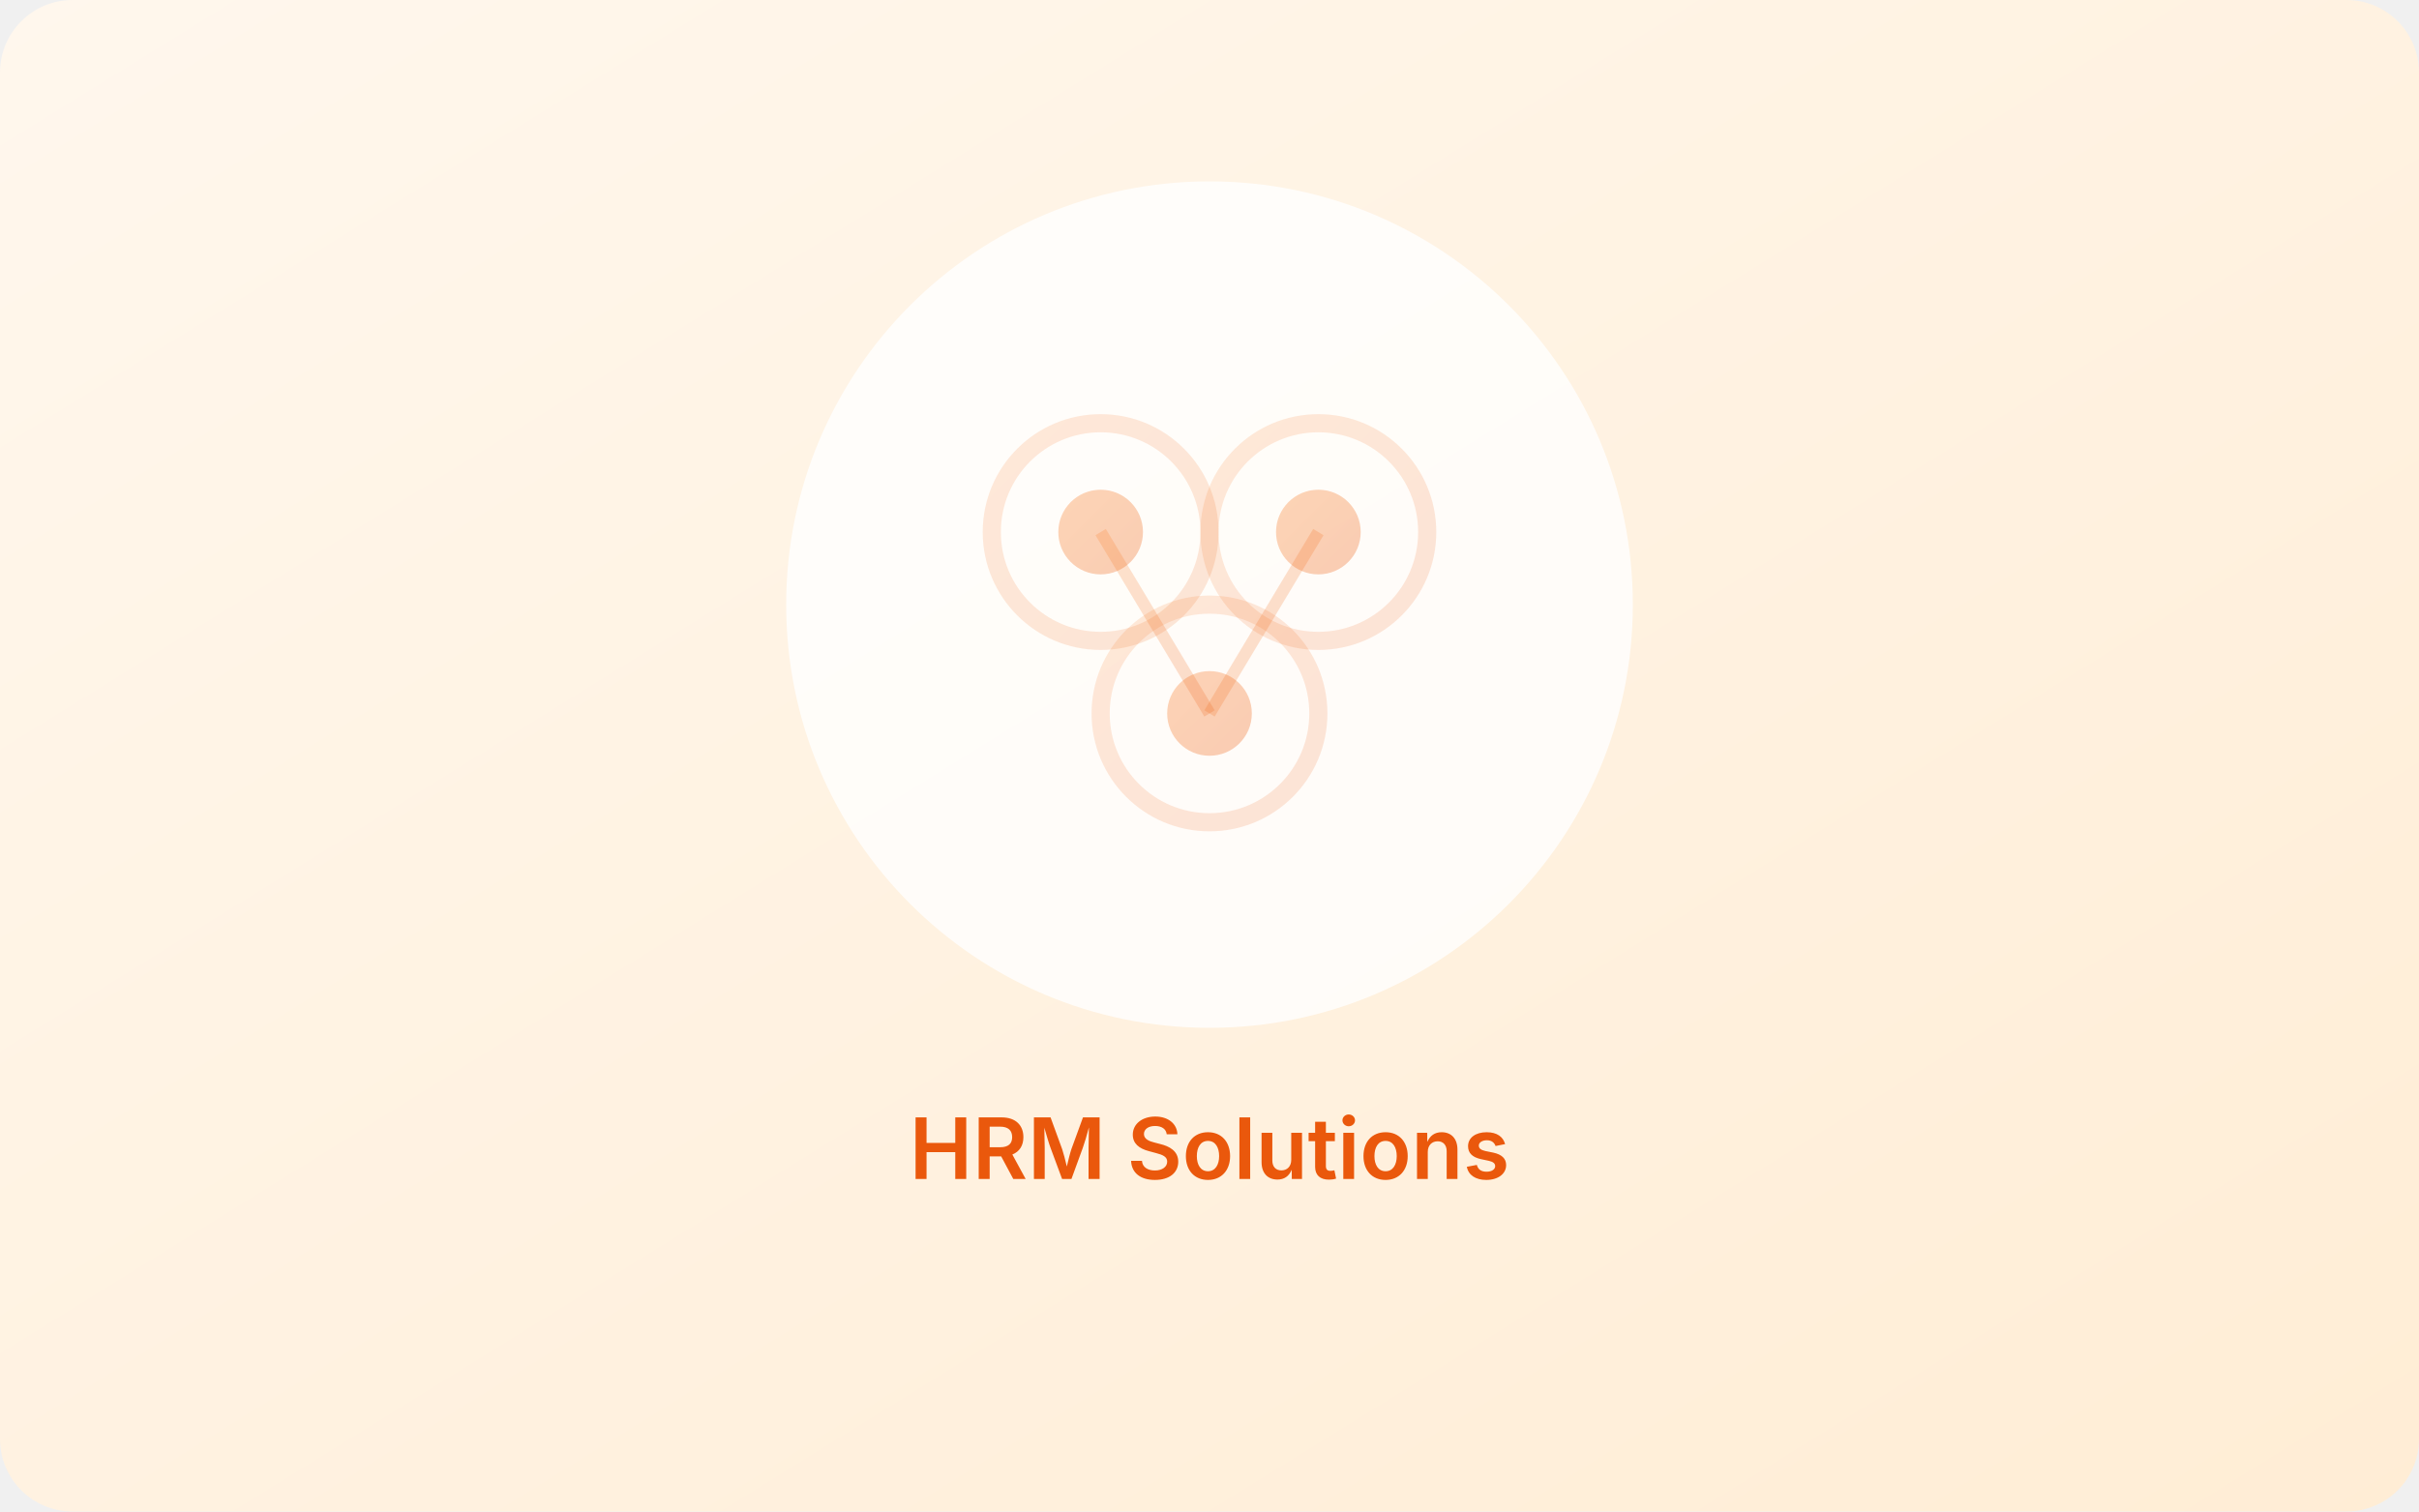
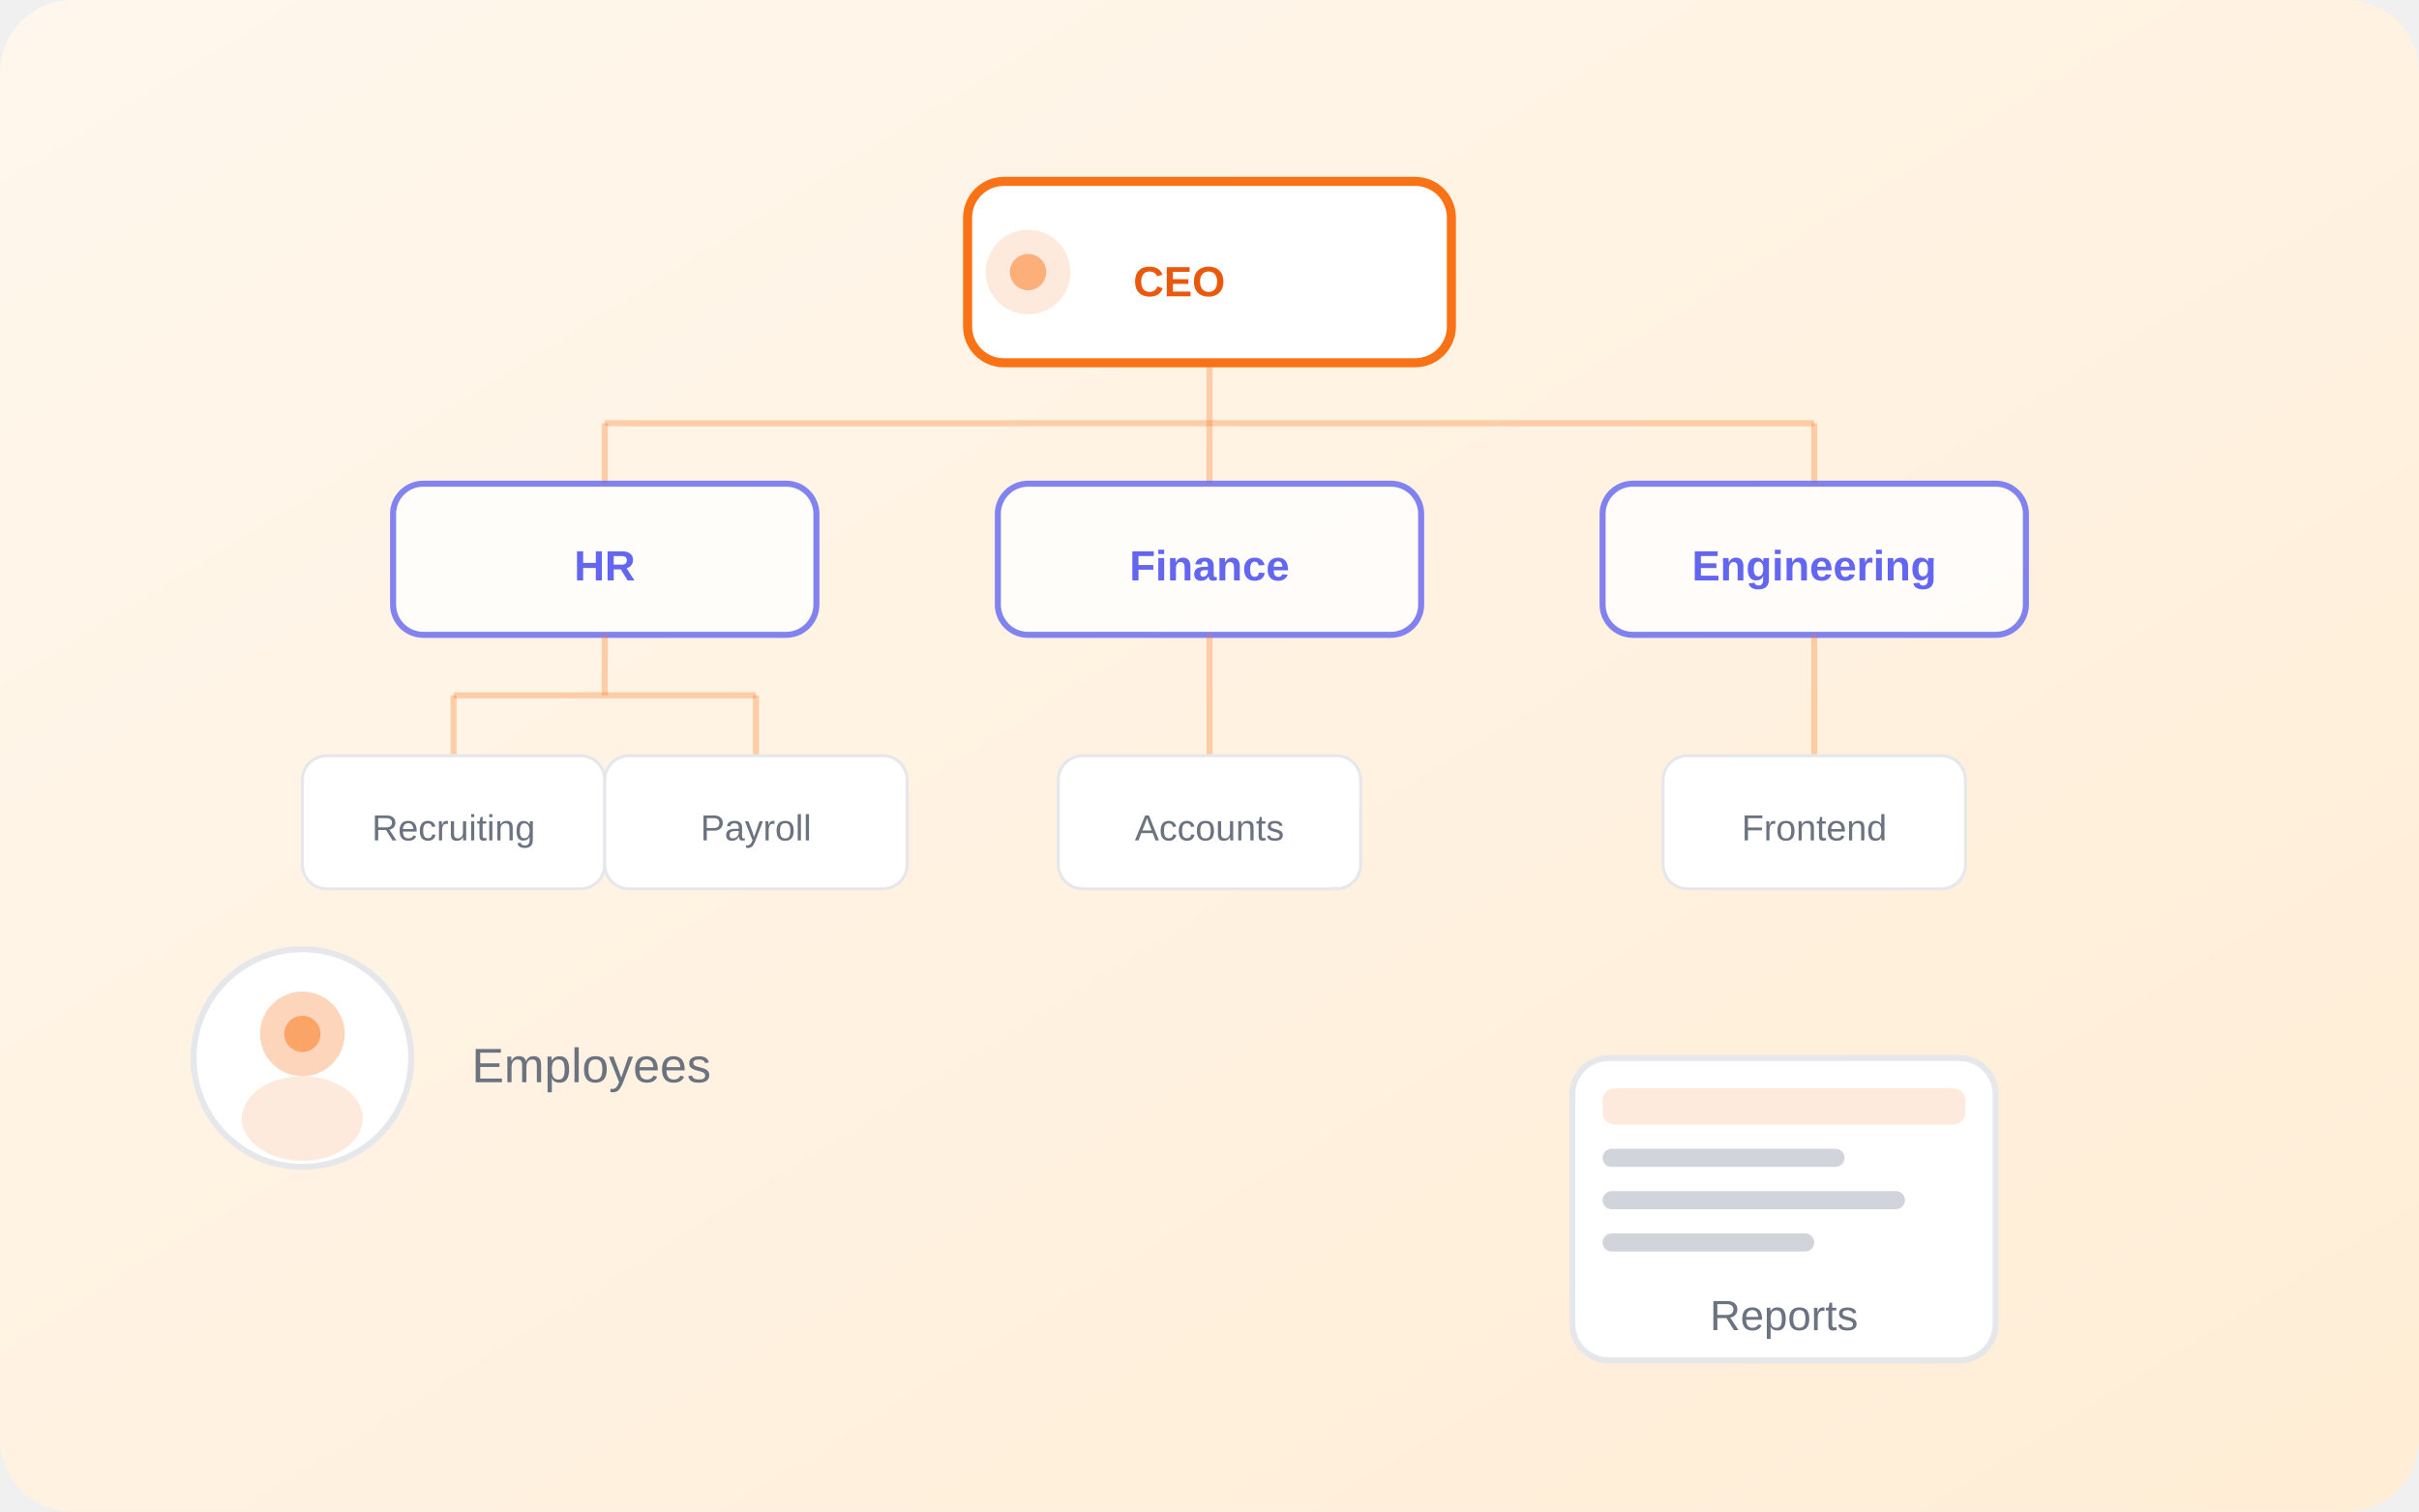
<svg xmlns="http://www.w3.org/2000/svg" viewBox="0 0 400 250" width="400" height="250">
  <defs>
-     <linearGradient id="pbg6" x1="0%" y1="0%" x2="100%" y2="100%">
+     <linearGradient id="h1bg" x1="0%" y1="0%" x2="100%" y2="100%">
      <stop offset="0%" stop-color="#fff7ed" />
      <stop offset="100%" stop-color="#ffedd5" />
    </linearGradient>
-     <linearGradient id="pg6" x1="0%" y1="0%" x2="100%" y2="100%">
+     <linearGradient id="h1g" x1="0%" y1="0%" x2="100%" y2="100%">
      <stop offset="0%" stop-color="#f97316" />
      <stop offset="100%" stop-color="#ea580c" />
    </linearGradient>
+     <linearGradient id="h1sk" x1="0%" y1="0%" x2="100%" y2="100%">
+       <stop offset="0%" stop-color="#fecaca" />
+       <stop offset="100%" stop-color="#fca5a5" />
+     </linearGradient>
  </defs>
-   <rect width="400" height="250" fill="url(#pbg6)" rx="12" />
-   <circle cx="200" cy="100" r="70" fill="white" opacity="0.8" />
-   <g transform="translate(200, 100)">
-     <circle cx="-18" cy="-12" r="18" fill="none" stroke="url(#pg6)" stroke-width="3" opacity="0.15" />
-     <circle cx="-18" cy="-12" r="7" fill="url(#pg6)" opacity="0.3" />
-     <circle cx="18" cy="-12" r="18" fill="none" stroke="url(#pg6)" stroke-width="3" opacity="0.15" />
-     <circle cx="18" cy="-12" r="7" fill="url(#pg6)" opacity="0.3" />
-     <circle cx="0" cy="18" r="18" fill="none" stroke="url(#pg6)" stroke-width="3" opacity="0.15" />
-     <circle cx="0" cy="18" r="7" fill="url(#pg6)" opacity="0.3" />
-     <line x1="-18" y1="-12" x2="18" y2="-12" stroke="url(#pg6)" stroke-width="2" opacity="0.2" />
-     <line x1="-18" y1="-12" x2="0" y2="18" stroke="url(#pg6)" stroke-width="2" opacity="0.2" />
-     <line x1="18" y1="-12" x2="0" y2="18" stroke="url(#pg6)" stroke-width="2" opacity="0.2" />
+   <rect width="400" height="250" fill="url(#h1bg)" rx="12" />
+   <g transform="translate(40, 30)">
+     <rect x="120" y="0" width="80" height="30" rx="6" fill="white" stroke="#f97316" stroke-width="1.5" />
+     <circle cx="130" cy="15" r="7" fill="#f97316" opacity="0.15" />
+     <circle cx="130" cy="15" r="3" fill="#f97316" opacity="0.5" />
+     <text x="155" y="19" font-family="Arial" font-size="7" fill="#ea580c" text-anchor="middle" font-weight="600">CEO</text>
+     <line x1="160" y1="30" x2="160" y2="40" stroke="#f97316" stroke-width="1" opacity="0.3" />
+     <line x1="60" y1="40" x2="260" y2="40" stroke="#f97316" stroke-width="1" opacity="0.3" />
+     <line x1="60" y1="40" x2="60" y2="50" stroke="#f97316" stroke-width="1" opacity="0.3" />
+     <line x1="160" y1="40" x2="160" y2="50" stroke="#f97316" stroke-width="1" opacity="0.3" />
+     <line x1="260" y1="40" x2="260" y2="50" stroke="#f97316" stroke-width="1" opacity="0.3" />
+     <rect x="25" y="50" width="70" height="25" rx="5" fill="white" stroke="#6366f1" stroke-width="1" opacity="0.8" />
+     <text x="60" y="66" font-family="Arial" font-size="7" fill="#6366f1" text-anchor="middle" font-weight="600">HR</text>
+     <rect x="125" y="50" width="70" height="25" rx="5" fill="white" stroke="#6366f1" stroke-width="1" opacity="0.8" />
+     <text x="160" y="66" font-family="Arial" font-size="7" fill="#6366f1" text-anchor="middle" font-weight="600">Finance</text>
+     <rect x="225" y="50" width="70" height="25" rx="5" fill="white" stroke="#6366f1" stroke-width="1" opacity="0.8" />
+     <text x="260" y="66" font-family="Arial" font-size="7" fill="#6366f1" text-anchor="middle" font-weight="600">Engineering</text>
+     <line x1="60" y1="75" x2="60" y2="85" stroke="#f97316" stroke-width="1" opacity="0.3" />
+     <line x1="35" y1="85" x2="85" y2="85" stroke="#f97316" stroke-width="1" opacity="0.3" />
+     <line x1="35" y1="85" x2="35" y2="95" stroke="#f97316" stroke-width="1" opacity="0.3" />
+     <line x1="85" y1="85" x2="85" y2="95" stroke="#f97316" stroke-width="1" opacity="0.3" />
+     <line x1="160" y1="75" x2="160" y2="95" stroke="#f97316" stroke-width="1" opacity="0.3" />
+     <line x1="260" y1="75" x2="260" y2="95" stroke="#f97316" stroke-width="1" opacity="0.3" />
+     <rect x="10" y="95" width="50" height="22" rx="4" fill="white" stroke="#e5e7eb" stroke-width="0.5" />
+     <text x="35" y="109" font-family="Arial" font-size="6" fill="#6b7280" text-anchor="middle">Recruiting</text>
+     <rect x="60" y="95" width="50" height="22" rx="4" fill="white" stroke="#e5e7eb" stroke-width="0.5" />
+     <text x="85" y="109" font-family="Arial" font-size="6" fill="#6b7280" text-anchor="middle">Payroll</text>
+     <rect x="135" y="95" width="50" height="22" rx="4" fill="white" stroke="#e5e7eb" stroke-width="0.5" />
+     <text x="160" y="109" font-family="Arial" font-size="6" fill="#6b7280" text-anchor="middle">Accounts</text>
+     <rect x="235" y="95" width="50" height="22" rx="4" fill="white" stroke="#e5e7eb" stroke-width="0.5" />
+     <text x="260" y="109" font-family="Arial" font-size="6" fill="#6b7280" text-anchor="middle">Frontend</text>
  </g>
-   <text x="200" y="195" font-family="Inter, Arial, sans-serif" font-size="14" font-weight="600" fill="#ea580c" text-anchor="middle">HRM Solutions</text>
+   <g transform="translate(50, 175)">
+     <circle cx="0" cy="0" r="18" fill="white" stroke="#e5e7eb" stroke-width="1" />
+     <circle cx="0" cy="-4" r="7" fill="#f97316" opacity="0.3" />
+     <circle cx="0" cy="-4" r="3" fill="#f97316" opacity="0.5" />
+     <ellipse cx="0" cy="10" rx="10" ry="7" fill="#f97316" opacity="0.15" />
+     <text x="28" y="4" font-family="Arial" font-size="8" fill="#6b7280">Employees</text>
+   </g>
+   <g transform="translate(260, 175)">
+     <rect x="0" y="0" width="70" height="50" rx="6" fill="white" stroke="#e5e7eb" stroke-width="1" />
+     <rect x="5" y="5" width="60" height="6" rx="2" fill="#f97316" opacity="0.15" />
+     <rect x="5" y="15" width="40" height="3" rx="1.5" fill="#d1d5db" />
+     <rect x="5" y="22" width="50" height="3" rx="1.5" fill="#d1d5db" />
+     <rect x="5" y="29" width="35" height="3" rx="1.5" fill="#d1d5db" />
+     <text x="35" y="45" font-family="Arial" font-size="7" fill="#6b7280" text-anchor="middle">Reports</text>
+   </g>
</svg>
